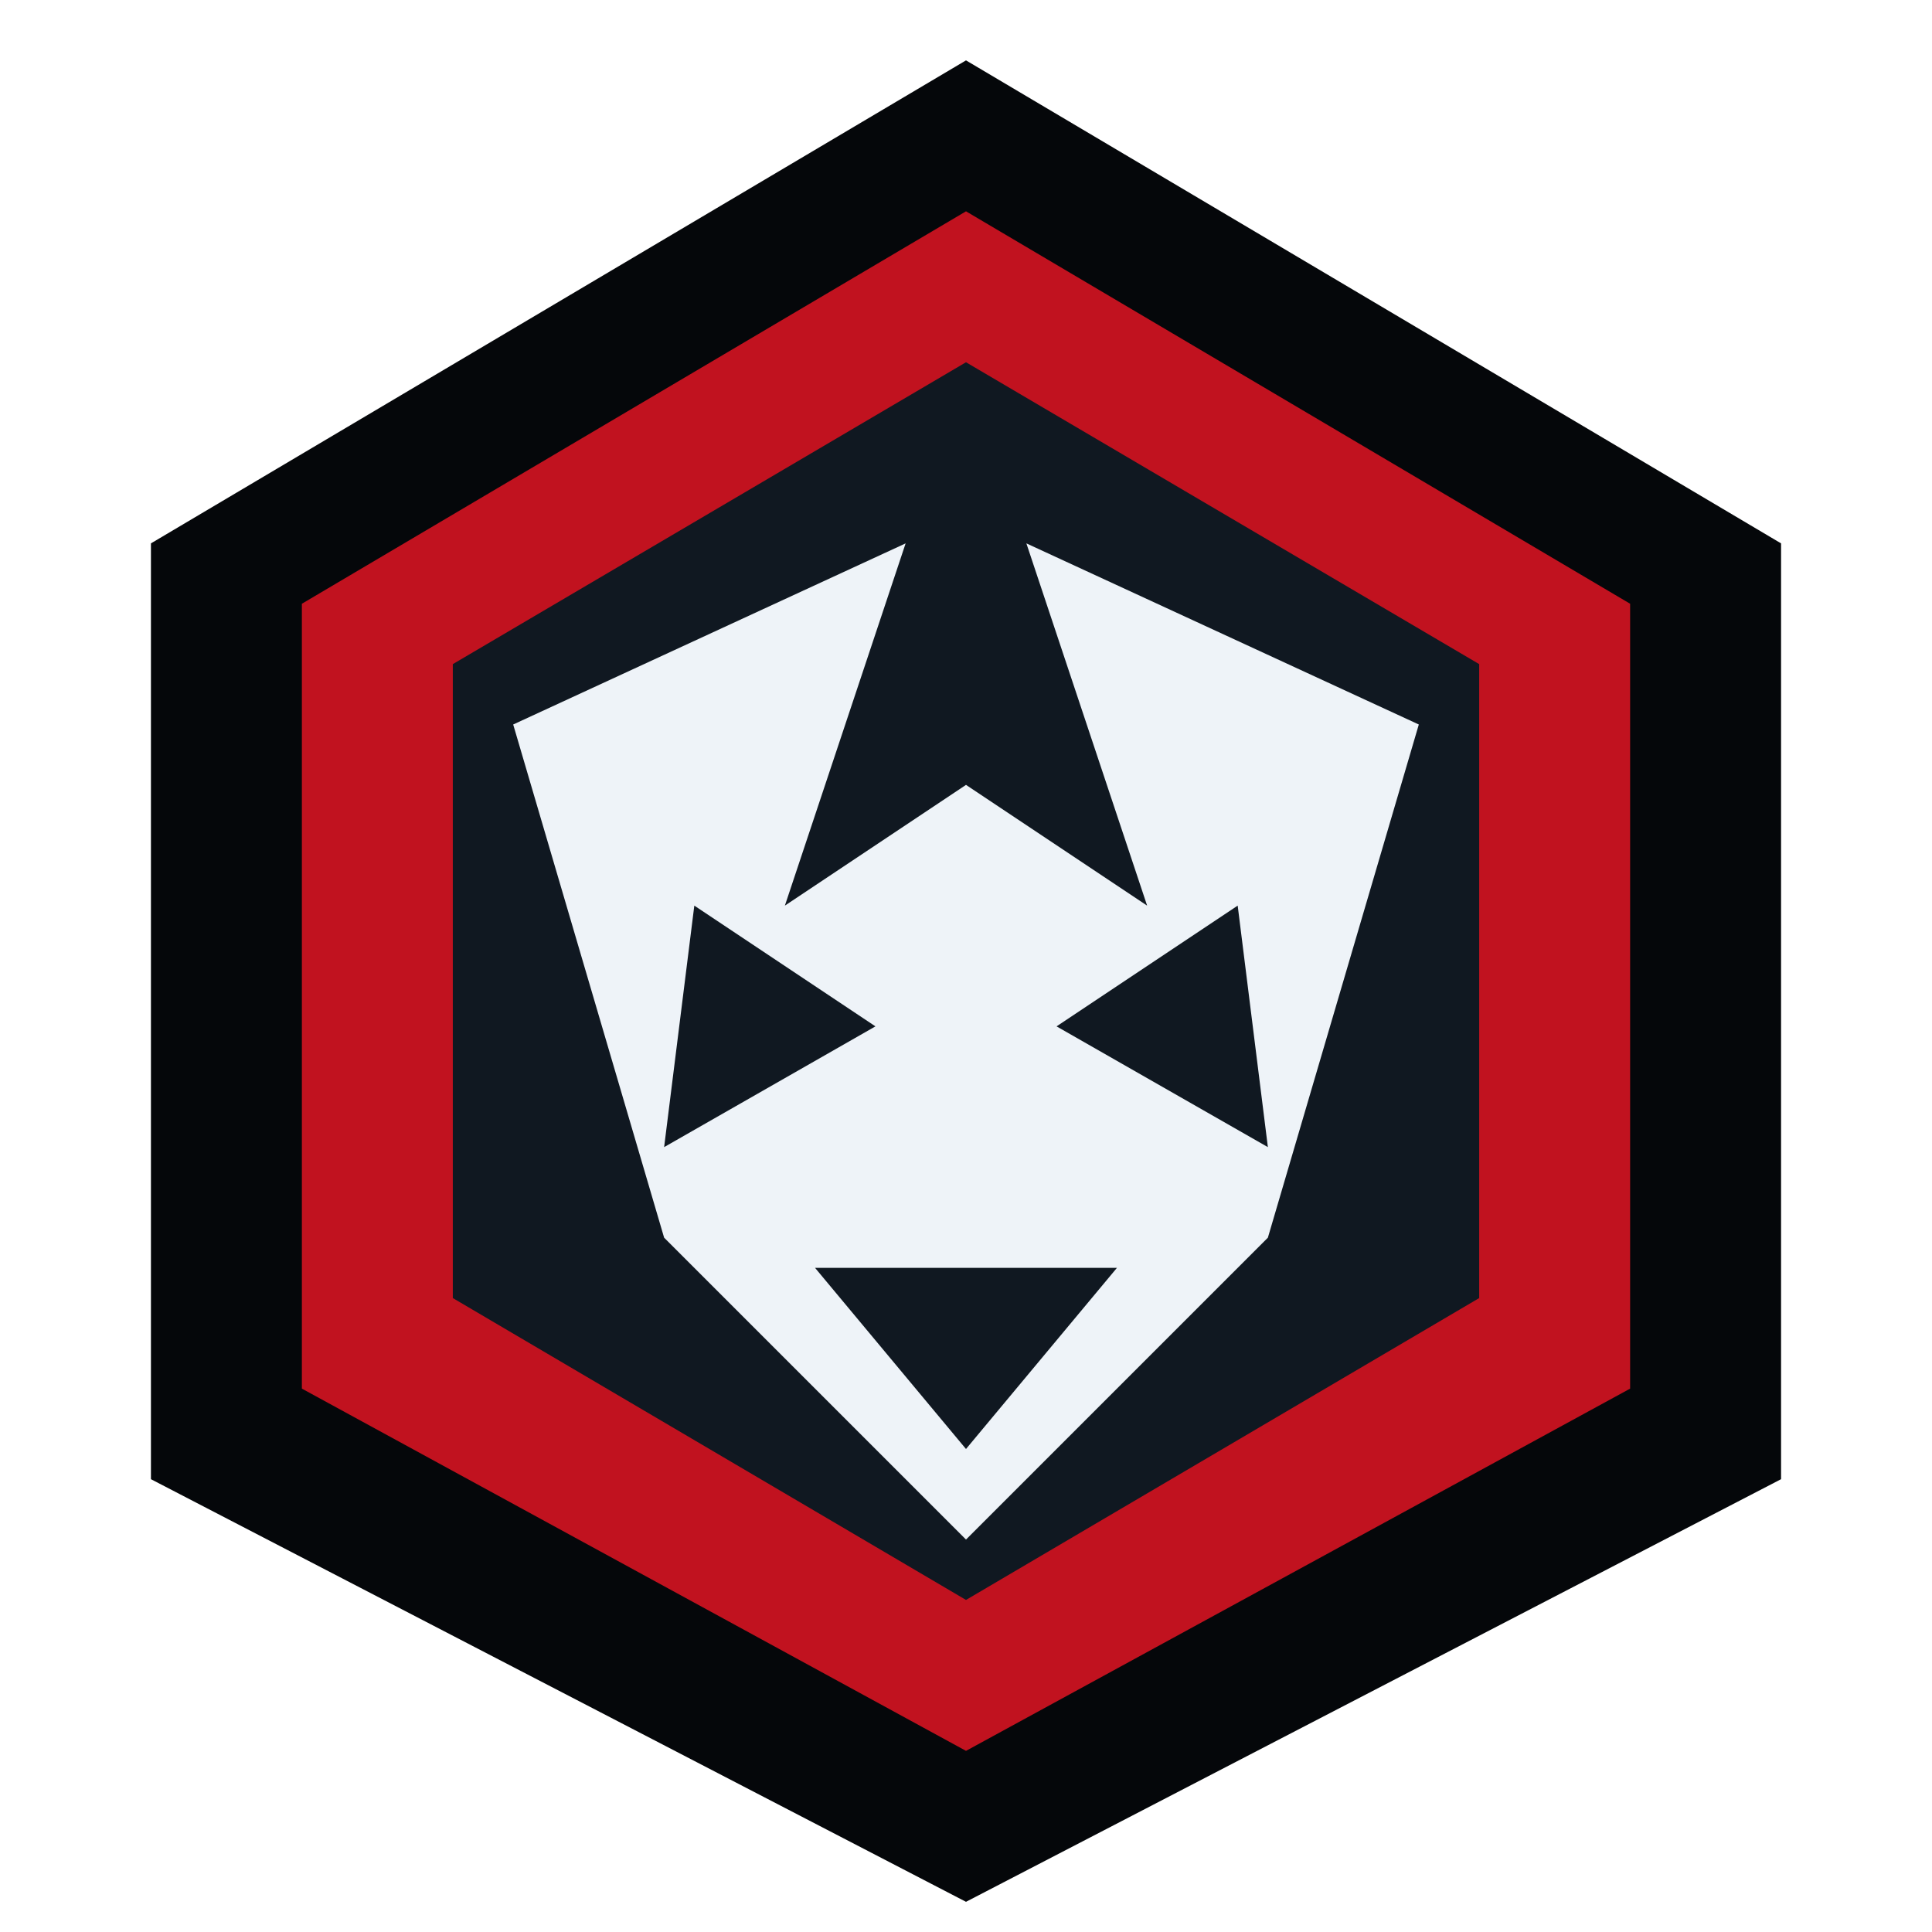
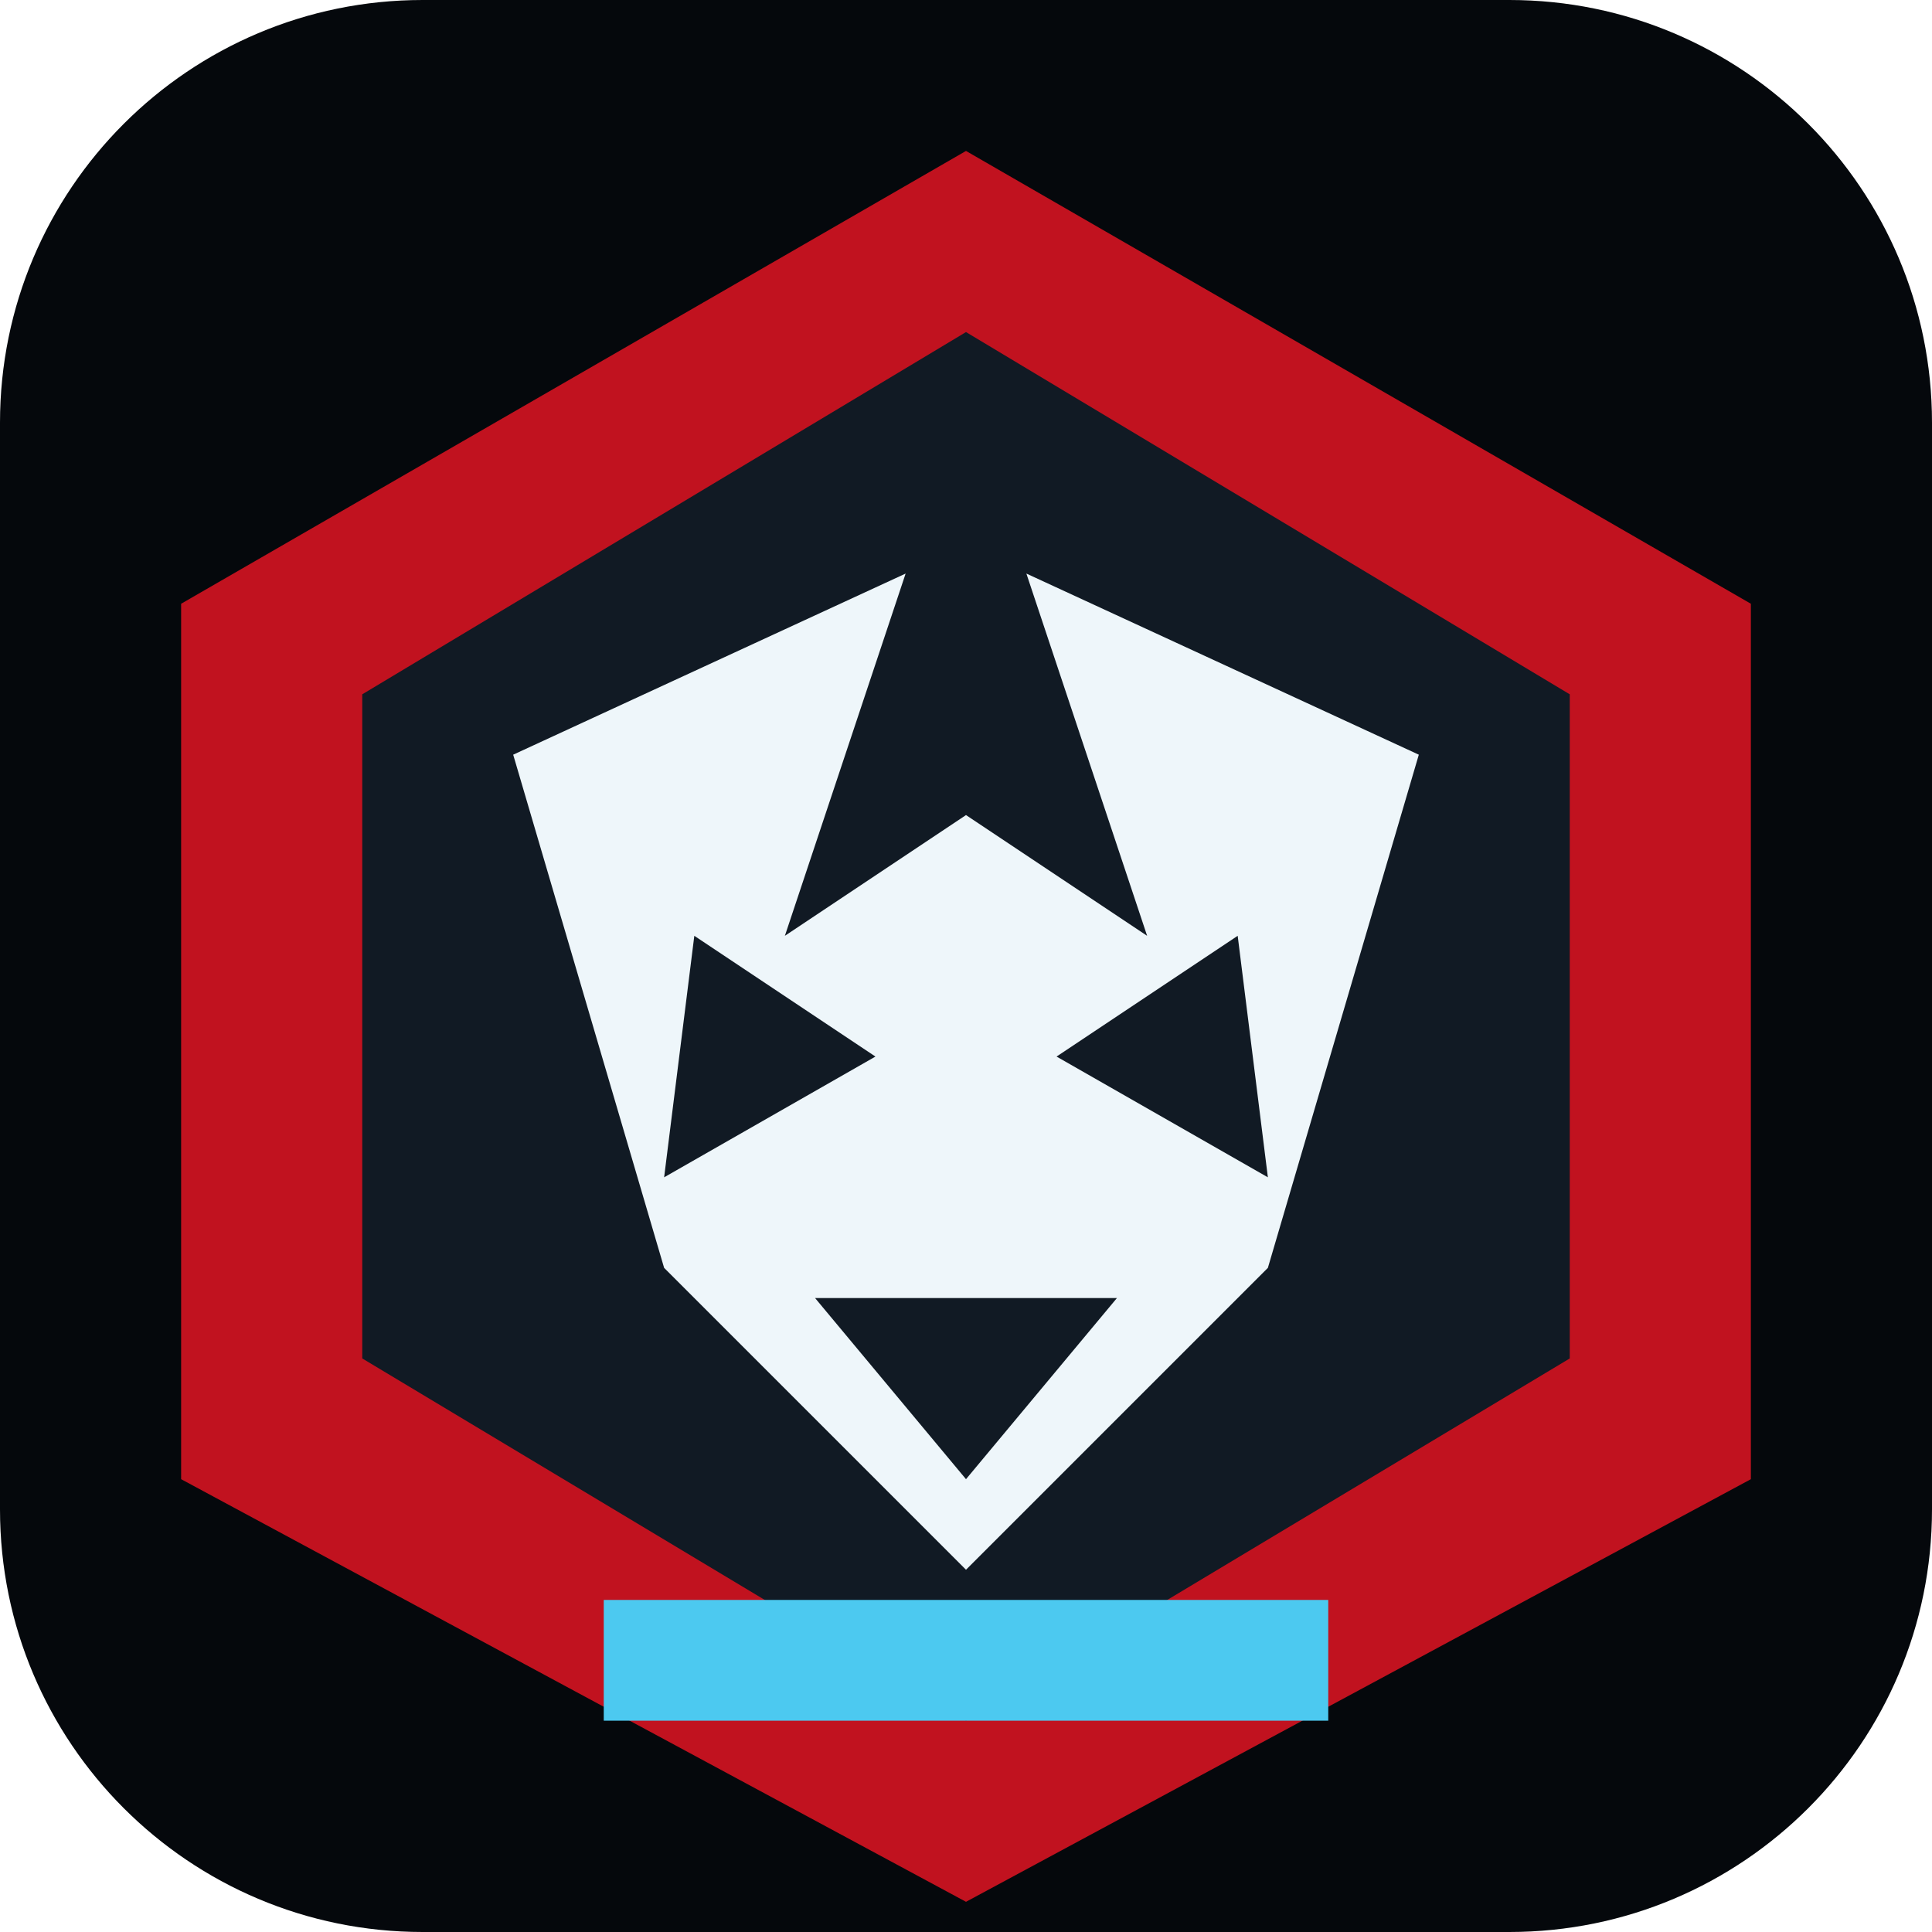
<svg xmlns="http://www.w3.org/2000/svg" viewBox="0 0 64 64">
-   <path fill="#05070A" d="M32 2 59 18v31L32 63 5 49V18L32 2Z" />
-   <path fill="#C1121F" d="M32 7 54 20v26L32 58 10 46V20L32 7Z" />
-   <path fill="#101821" d="M32 12 49 22v21L32 53 15 43V22l17-10Z" />
-   <path fill="#EEF3F8" d="m17 24 13-6-4 12 6-4 6 4-4-12 13 6-5 17-10 10-10-10-5-17Z" />
-   <path fill="#101821" d="m23 30 6 4-7 4 1-8Zm18 0-6 4 7 4-1-8ZM27 42h10l-5 6-5-6Z" />
+   <rect width="64" height="64" rx="14" fill="#05080C" />
+   <path fill="#C1121F" d="M32 5 58 20v29L32 63 6 49V20L32 5Z" />
+   <path fill="#111A24" d="M32 11 52 23v22L32 57 12 45V23l20-12Z" />
+   <path fill="#EEF6FA" d="m17 25 13-6-4 12 6-4 6 4-4-12 13 6-5 17-10 10-10-10-5-17Z" />
+   <path fill="#111A24" d="m23 31 6 4-7 4 1-8Zm18 0-6 4 7 4-1-8ZM27 43h10l-5 6-5-6Z" />
+   <path fill="#4CC9F0" d="M20 53h24v4H20z" />
</svg>
